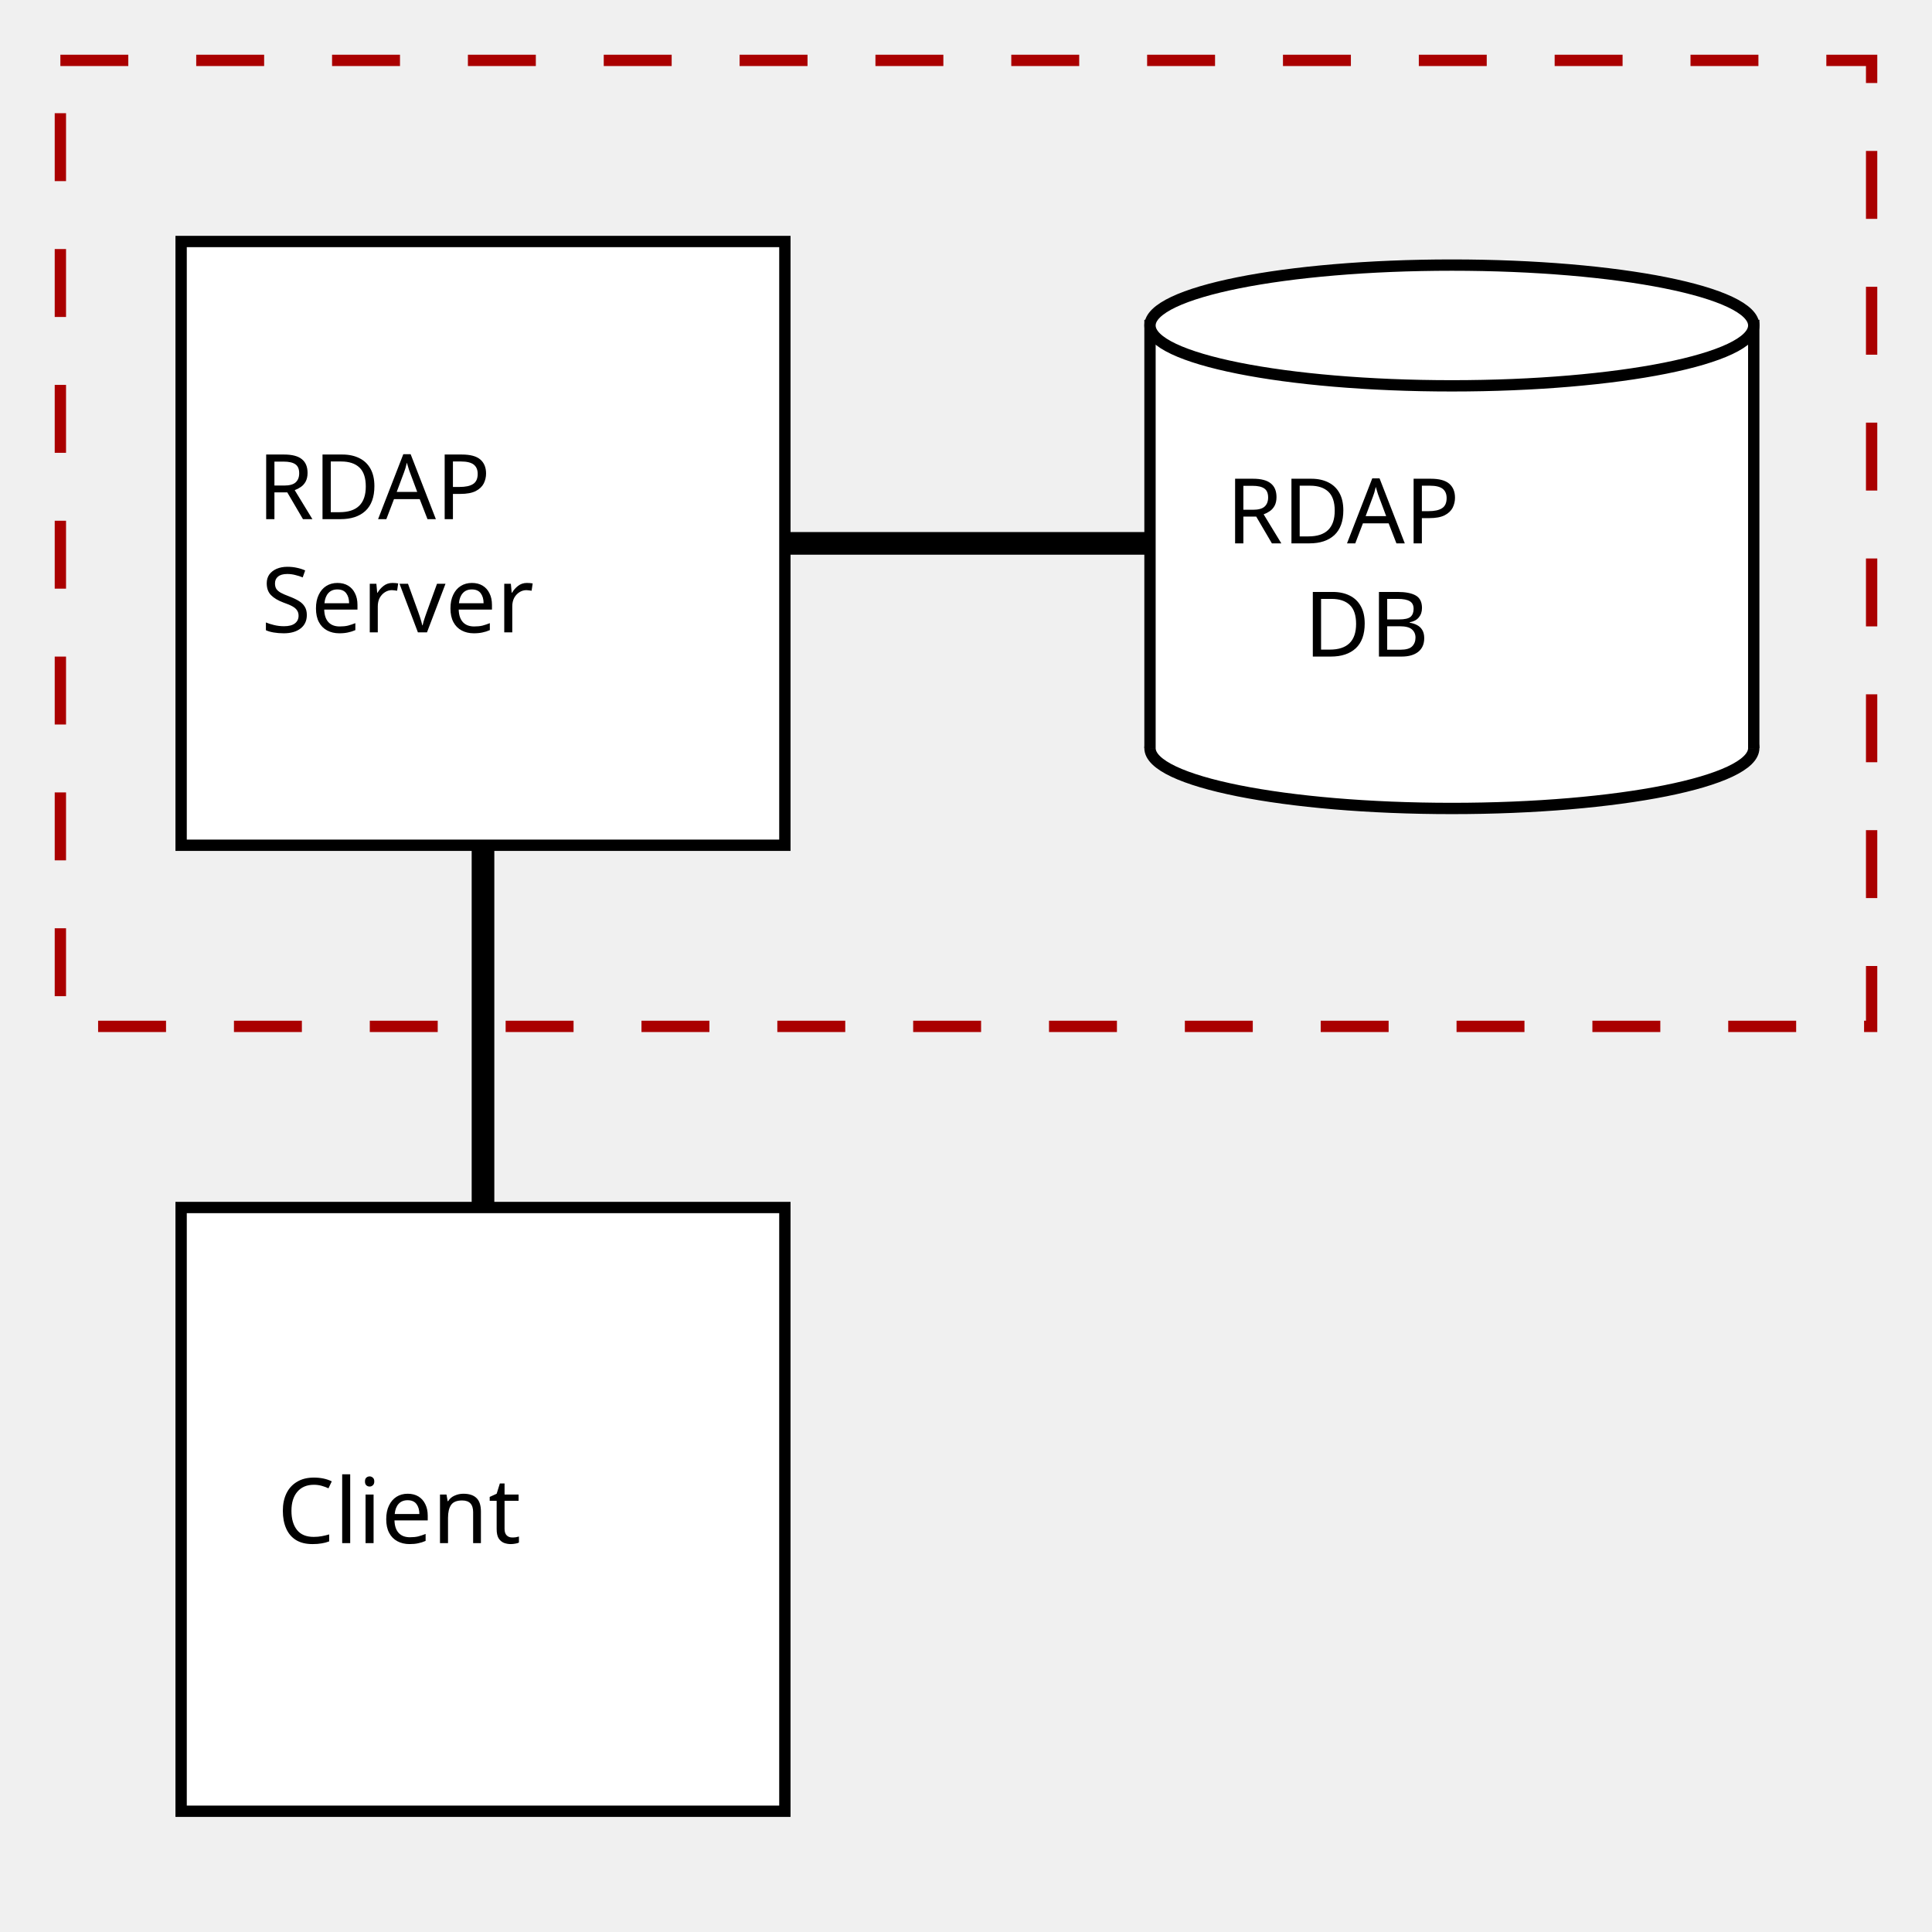
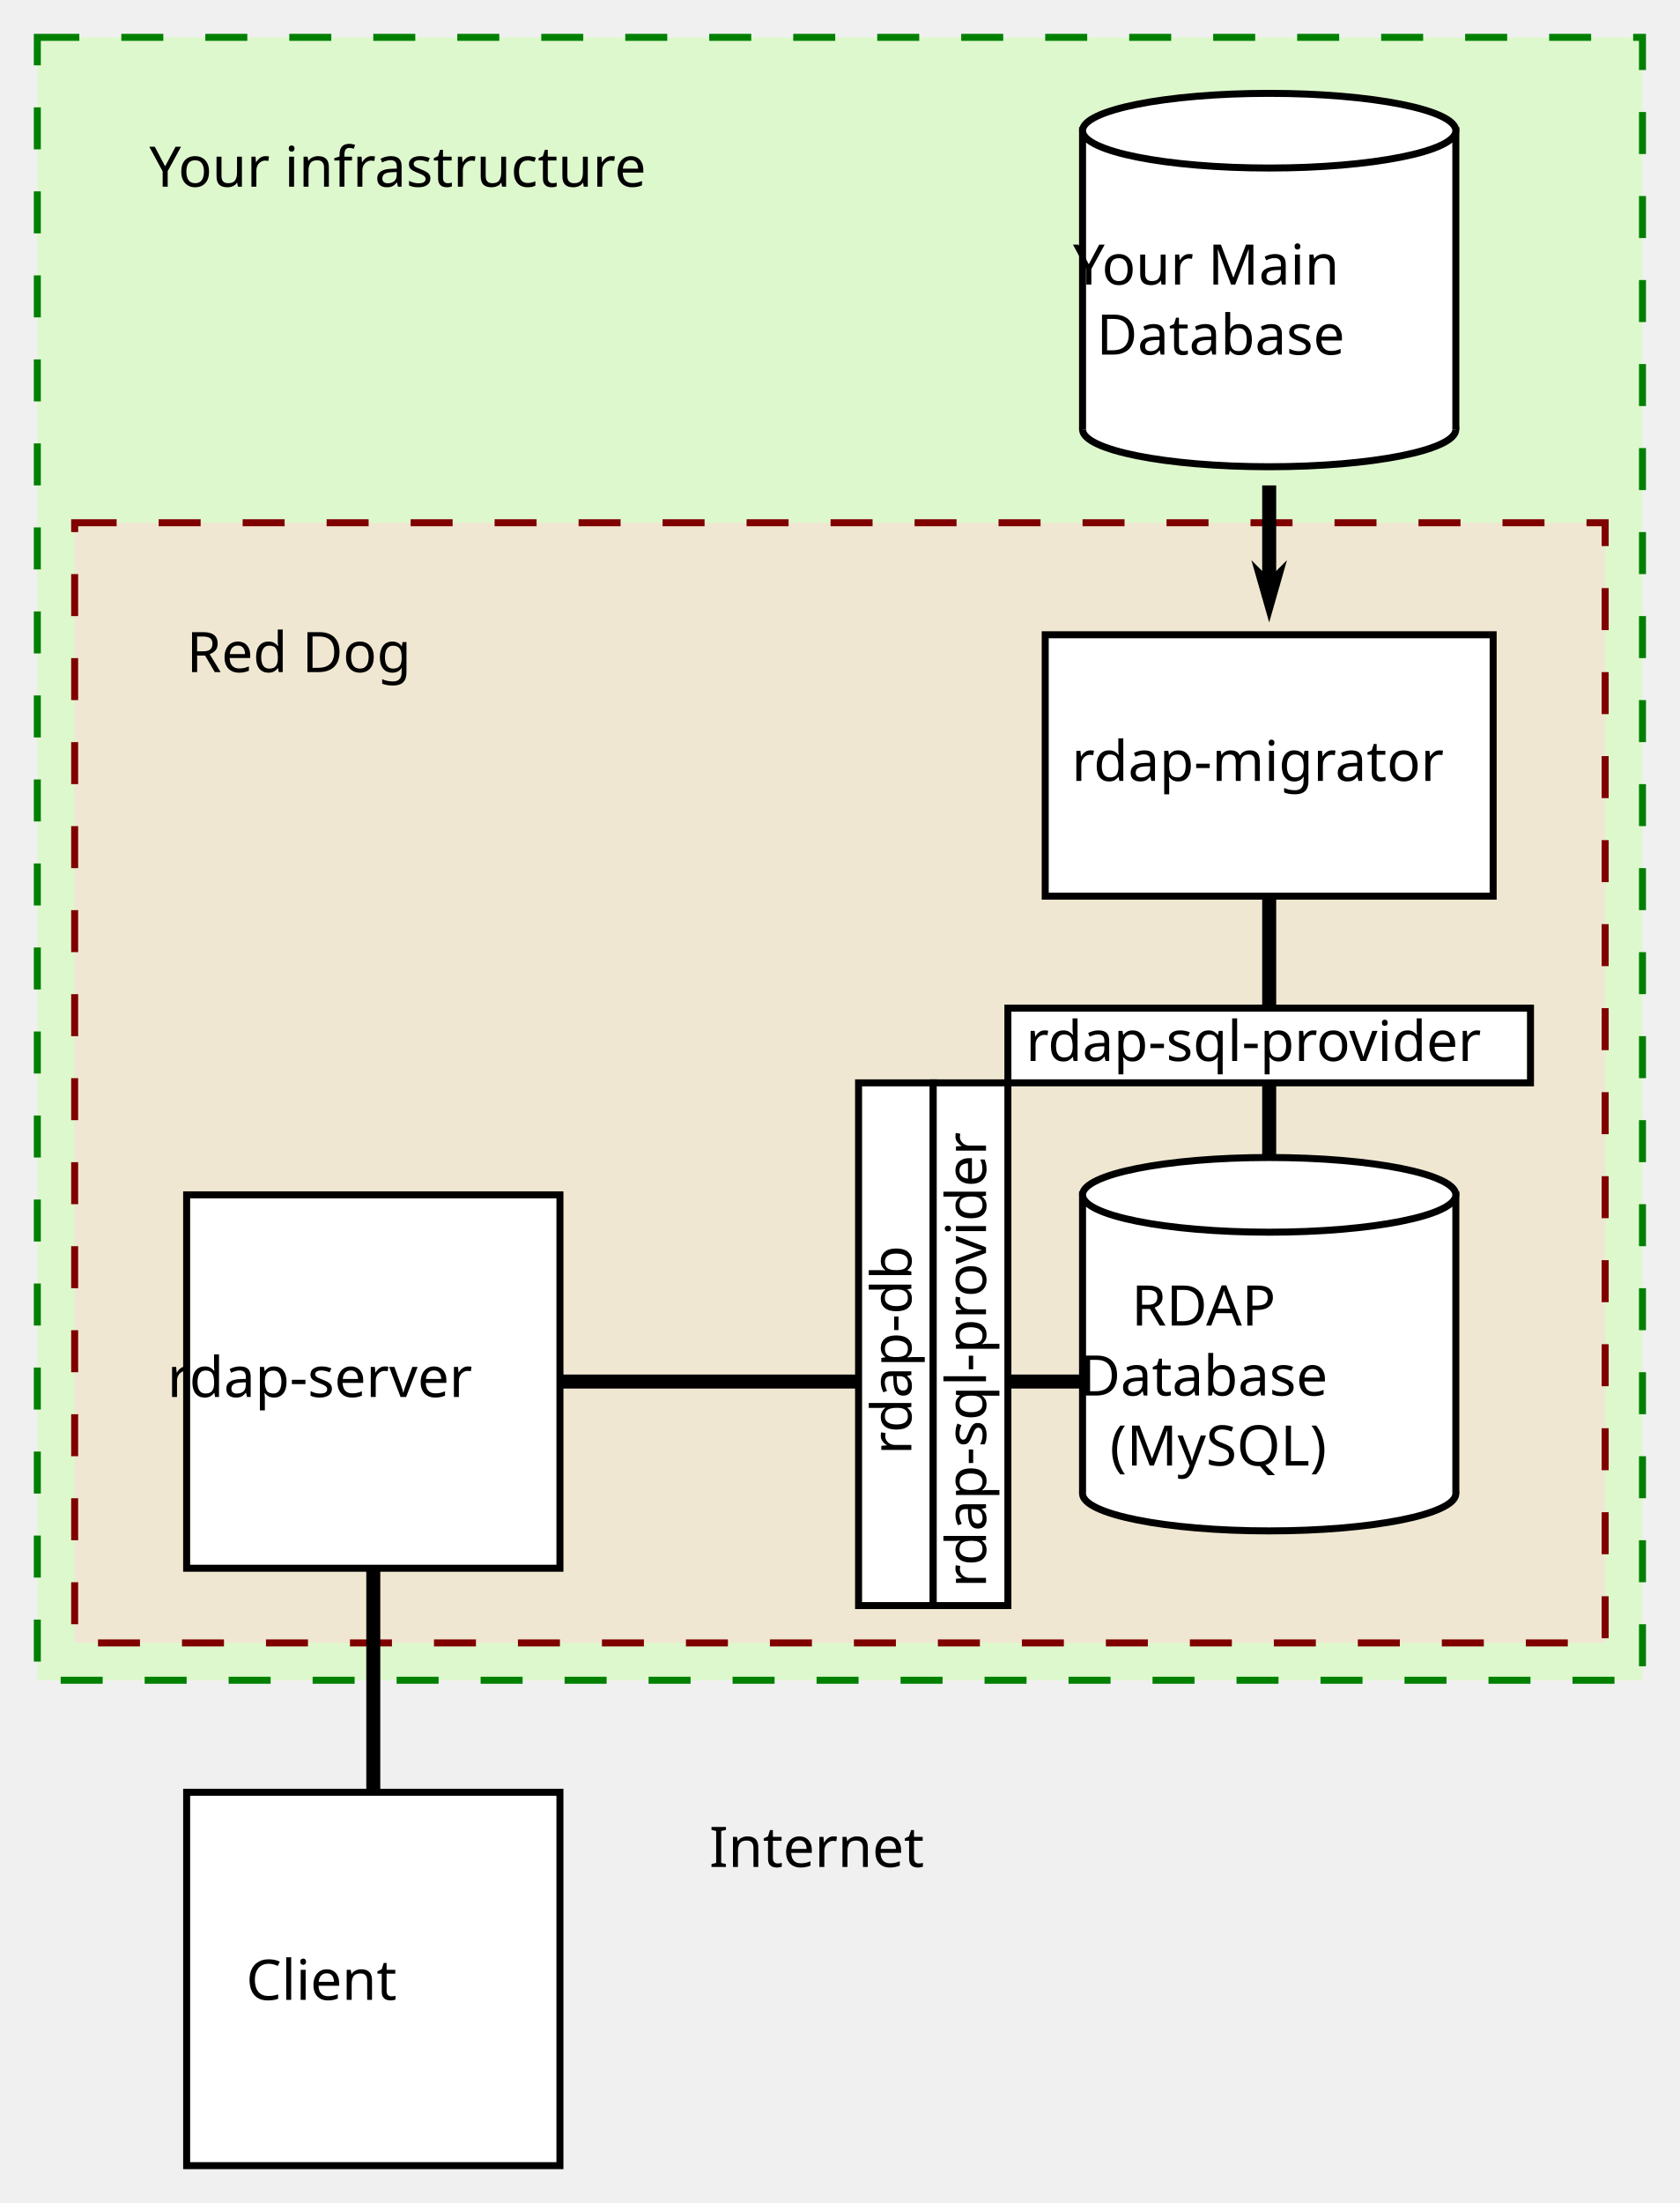
- <svg xmlns="http://www.w3.org/2000/svg" width="256" height="256" id="svg2" version="1.1">
+ <svg xmlns="http://www.w3.org/2000/svg" width="360" height="472" id="svg2" version="1.1">
  <defs id="defs4">
-     <marker orient="auto" refY="0.0" refX="0.0" id="Arrow1Send" style="overflow:visible;">
-       <path id="path3857" d="M 0.0,0.0 L 5.0,-5.0 L -12.5,0.0 L 5.0,5.0 L 0.0,0.0 z " style="fill-rule:evenodd;stroke:#000000;stroke-width:1.0pt;" transform="scale(0.2) rotate(180) translate(6,0)" />
+     <marker orient="auto" refY="0" refX="0" id="Arrow1Send" style="overflow:visible">
+       <path id="path3857" d="M 0,0 5,-5 -12.5,0 5,5 0,0 z" style="fill-rule:evenodd;stroke:#000000;stroke-width:1pt" transform="matrix(-0.2,0,0,-0.2,-1.2,0)" />
    </marker>
-     <marker orient="auto" refY="0.0" refX="0.0" id="Arrow1Sstart" style="overflow:visible">
-       <path id="path3854" d="M 0.0,0.0 L 5.0,-5.0 L -12.5,0.0 L 5.0,5.0 L 0.0,0.0 z " style="fill-rule:evenodd;stroke:#000000;stroke-width:1.0pt" transform="scale(0.2) translate(6,0)" />
+     <marker orient="auto" refY="0" refX="0" id="Arrow1Sstart" style="overflow:visible">
+       <path id="path3854" d="M 0,0 5,-5 -12.5,0 5,5 0,0 z" style="fill-rule:evenodd;stroke:#000000;stroke-width:1pt" transform="matrix(0.2,0,0,0.2,1.2,0)" />
    </marker>
-     <marker orient="auto" refY="0.0" refX="0.0" id="Arrow1Lstart" style="overflow:visible">
-       <path id="path3842" d="M 0.0,0.0 L 5.0,-5.0 L -12.5,0.0 L 5.0,5.0 L 0.0,0.0 z " style="fill-rule:evenodd;stroke:#000000;stroke-width:1.0pt" transform="scale(0.8) translate(12.5,0)" />
+     <marker orient="auto" refY="0" refX="0" id="Arrow1Lstart" style="overflow:visible">
+       <path id="path3842" d="M 0,0 5,-5 -12.5,0 5,5 0,0 z" style="fill-rule:evenodd;stroke:#000000;stroke-width:1pt" transform="matrix(0.8,0,0,0.8,10,0)" />
    </marker>
  </defs>
-   <g id="layer1" transform="translate(0,-796.3622)">
-     <rect style="fill:none;stroke:#aa0000;stroke-width:1.5;stroke-linecap:butt;stroke-linejoin:miter;stroke-miterlimit:4;stroke-opacity:1;stroke-dasharray:9, 9;stroke-dashoffset:0" id="rect3832" width="240" height="128" x="8" y="8" transform="translate(0,796.3622)" />
-     <g id="g3826" transform="translate(-16,32)">
-       <rect y="796.362" x="40" height="80" width="80" id="rect2987" style="fill:#ffffff;fill-opacity:1;stroke:#000000;stroke-width:1.5;stroke-linecap:butt;stroke-linejoin:miter;stroke-miterlimit:4;stroke-opacity:1;stroke-dasharray:none;stroke-dashoffset:0" />
-       <text id="text2989" y="833.151" x="79.61" style="font-size:12px;font-style:normal;font-weight:normal;text-align:center;line-height:125%;letter-spacing:0px;word-spacing:0px;text-anchor:middle;fill:#000000;fill-opacity:1;stroke:none;font-family:Sans" xml:space="preserve">
-         <tspan y="833.151" x="79.61" id="tspan2991">RDAP</tspan>
-         <tspan id="tspan3005" y="848.151" x="79.61">Server</tspan>
+   <g id="layer1" transform="translate(0,-580.3622)">
+     <rect style="fill:#ccffaa;fill-opacity:0.502;stroke:#008000;stroke-width:1.5;stroke-linecap:butt;stroke-linejoin:miter;stroke-miterlimit:4;stroke-opacity:1;stroke-dasharray:9, 9;stroke-dashoffset:0" id="rect3832" width="344" height="352" x="8" y="588.362" />
+     <rect style="fill:#ffd5d5;fill-opacity:0.502;stroke:#800000;stroke-width:1.5;stroke-linecap:butt;stroke-linejoin:miter;stroke-miterlimit:4;stroke-opacity:1;stroke-dasharray:9, 9;stroke-dashoffset:0" id="rect5604" width="328" height="240" x="16" y="692.362" />
+     <g id="g3871">
+       <rect y="836.362" x="40" height="80" width="80" id="rect2987" style="fill:#ffffff;fill-opacity:1;stroke:#000000;stroke-width:1.5;stroke-linecap:butt;stroke-linejoin:miter;stroke-miterlimit:4;stroke-opacity:1;stroke-dasharray:none;stroke-dashoffset:0" />
+       <text id="text2989" y="879.673" x="79.461" style="font-size:12px;font-style:normal;font-weight:normal;text-align:center;line-height:125%;letter-spacing:0px;word-spacing:0px;text-anchor:middle;fill:#000000;fill-opacity:1;stroke:none;font-family:Sans" xml:space="preserve">
+         <tspan id="tspan3005" y="879.673" x="79.461">rdap-server</tspan>
      </text>
    </g>
-     <g id="g3813" transform="translate(-152.1904,44.47363)">
+     <g id="g3813" transform="translate(-136.1904,52.47363)">
      <rect y="911.889" x="176.19" height="80" width="80" id="rect3013" style="fill:#ffffff;fill-opacity:1;stroke:#000000;stroke-width:1.5;stroke-linecap:butt;stroke-linejoin:miter;stroke-miterlimit:4;stroke-opacity:1;stroke-dasharray:none;stroke-dashoffset:0" />
      <text id="text2993" y="956.362" x="216" style="font-size:12px;font-style:normal;font-weight:normal;text-align:center;line-height:125%;letter-spacing:0px;word-spacing:0px;text-anchor:middle;fill:#000000;fill-opacity:1;stroke:none;font-family:Sans" xml:space="preserve">
        <tspan y="956.362" x="216" id="tspan2995">Client</tspan>
      </text>
    </g>
-     <g id="g3818" transform="translate(-23.61914,35.12597)">
-       <path transform="translate(-144,516.3622)" d="m 400,344 c 0,4.418 -17.909,8 -40,8 -22.091,0 -40,-3.582 -40,-8 0,-4.418 17.909,-8 40,-8 22.091,0 40,3.582 40,8 z" id="path3023" style="fill:#ffffff;fill-opacity:1;stroke:#000000;stroke-width:1.5;stroke-linecap:butt;stroke-linejoin:miter;stroke-miterlimit:4;stroke-opacity:1;stroke-dasharray:none;stroke-dashoffset:0" />
-       <path id="rect3019" d="m 176,860.362 0,-56 80,0 0,56" style="fill:#ffffff;fill-opacity:1;stroke:#000000;stroke-width:1.5;stroke-linecap:butt;stroke-linejoin:miter;stroke-miterlimit:4;stroke-opacity:1;stroke-dashoffset:0" />
-       <text id="text3001" y="833.236" x="215.619" style="font-size:12px;font-style:normal;font-weight:normal;text-align:center;line-height:125%;letter-spacing:0px;word-spacing:0px;text-anchor:middle;fill:#000000;fill-opacity:1;stroke:none;font-family:Sans" xml:space="preserve">
-         <tspan y="833.236" x="215.619" id="tspan3003">RDAP</tspan>
-         <tspan id="tspan3009" y="848.236" x="215.619">DB</tspan>
+     <path style="fill:none;stroke:#000000;stroke-width:3;stroke-linecap:butt;stroke-linejoin:miter;stroke-miterlimit:4;stroke-opacity:1;stroke-dasharray:none;marker-end:none" d="m 272,772.362 0,56" id="path4630" />
+     <g id="g3862">
+       <path transform="translate(-88,556.3622)" d="m 400,344 c 0,4.418 -17.909,8 -40,8 -22.091,0 -40,-3.582 -40,-8 0,-4.418 17.909,-8 40,-8 22.091,0 40,3.582 40,8 z" id="path3023" style="fill:#ffffff;fill-opacity:1;stroke:#000000;stroke-width:1.5;stroke-linecap:butt;stroke-linejoin:miter;stroke-miterlimit:4;stroke-opacity:1;stroke-dasharray:none;stroke-dashoffset:0" />
+       <path id="rect3019" d="m 232,900.362 0,-64 80,0 0,64" style="fill:#ffffff;fill-opacity:1;stroke:#000000;stroke-width:1.5;stroke-linecap:butt;stroke-linejoin:miter;stroke-miterlimit:4;stroke-opacity:1;stroke-dashoffset:0" />
+       <text id="text3001" y="864.362" x="272" style="font-size:12px;font-style:normal;font-weight:normal;text-align:center;line-height:125%;letter-spacing:0px;word-spacing:0px;text-anchor:middle;fill:#000000;fill-opacity:1;stroke:none;font-family:Sans" xml:space="preserve">
+         <tspan id="tspan3009" y="864.362" x="272">RDAP</tspan>
+         <tspan y="879.362" x="272" id="tspan4380">Database</tspan>
+         <tspan y="894.362" x="272" id="tspan3804">(MySQL)</tspan>
      </text>
-       <path transform="translate(-144,516.3622)" d="m 400,288 c 0,4.418 -17.909,8 -40,8 -22.091,0 -40,-3.582 -40,-8 0,-4.418 17.909,-8 40,-8 22.091,0 40,3.582 40,8 z" id="path3021" style="fill:#ffffff;fill-opacity:1;stroke:#000000;stroke-width:1.5;stroke-linecap:butt;stroke-linejoin:miter;stroke-miterlimit:4;stroke-opacity:1;stroke-dasharray:none;stroke-dashoffset:0" />
+       <path transform="translate(-88,548.3622)" d="m 400,288 c 0,4.418 -17.909,8 -40,8 -22.091,0 -40,-3.582 -40,-8 0,-4.418 17.909,-8 40,-8 22.091,0 40,3.582 40,8 z" id="path3021" style="fill:#ffffff;fill-opacity:1;stroke:#000000;stroke-width:1.5;stroke-linecap:butt;stroke-linejoin:miter;stroke-miterlimit:4;stroke-opacity:1;stroke-dasharray:none;stroke-dashoffset:0" />
    </g>
-     <path style="fill:none;stroke:#000000;stroke-width:3;stroke-linecap:butt;stroke-linejoin:miter;stroke-miterlimit:4;stroke-opacity:1;stroke-dasharray:none" d="m 104,868.362 48,0" id="path3834" />
-     <path style="fill:none;stroke:#000000;stroke-width:3;stroke-linecap:butt;stroke-linejoin:miter;stroke-miterlimit:4;stroke-opacity:1;stroke-dasharray:none;marker-start:none;marker-end:none" d="m 64,160 0,-48" id="path3836" transform="translate(0,796.3622)" />
+     <path style="fill:none;stroke:#000000;stroke-width:3;stroke-linecap:butt;stroke-linejoin:miter;stroke-miterlimit:4;stroke-opacity:1;stroke-dasharray:none;marker-start:none;marker-end:none" d="m 120,876.362 112,0" id="path3834" />
+     <path style="fill:none;stroke:#000000;stroke-width:3;stroke-linecap:butt;stroke-linejoin:miter;stroke-miterlimit:4;stroke-opacity:1;stroke-dasharray:none;marker-start:none;marker-end:none" d="m 80,964.362 0,-48" id="path3836" />
+     <g id="g4820" transform="translate(16,0)">
+       <rect y="796.362" x="200" height="16" width="112" id="rect3008" style="fill:#ffffff;stroke:#000000;stroke-width:1.5;stroke-linecap:butt;stroke-linejoin:miter;stroke-miterlimit:4;stroke-opacity:1;stroke-dasharray:none;stroke-dashoffset:0" />
+       <text id="text3796" y="807.673" x="203.852" style="font-size:12px;font-style:normal;font-weight:normal;line-height:125%;letter-spacing:0px;word-spacing:0px;fill:#000000;fill-opacity:1;stroke:none;font-family:Sans" xml:space="preserve">
+         <tspan y="807.673" x="203.852" id="tspan3798">rdap-sql-provider</tspan>
+       </text>
+     </g>
+     <g id="g3876">
+       <rect y="716.362" x="224" height="56" width="96" id="rect3806" style="fill:#ffffff;fill-opacity:1;stroke:#000000;stroke-width:1.5;stroke-linecap:butt;stroke-linejoin:miter;stroke-miterlimit:4;stroke-opacity:1;stroke-dasharray:none;stroke-dashoffset:0" />
+       <text id="text3808" y="747.673" x="229.66" style="font-size:12px;font-style:normal;font-weight:normal;line-height:125%;letter-spacing:0px;word-spacing:0px;fill:#000000;fill-opacity:1;stroke:none;font-family:Sans" xml:space="preserve">
+         <tspan y="747.673" x="229.66" id="tspan3810">rdap-migrator</tspan>
+       </text>
+     </g>
+     <g id="g3884">
+       <path style="fill:#ffffff;fill-opacity:1;stroke:#000000;stroke-width:1.5;stroke-linecap:butt;stroke-linejoin:miter;stroke-miterlimit:4;stroke-opacity:1;stroke-dasharray:none;stroke-dashoffset:0" id="path4848" d="m 400,344 a 40,8 0 1 1 -80,0 40,8 0 1 1 80,0 z" transform="translate(-88,328.3622)" />
+       <path style="fill:#ffffff;fill-opacity:1;stroke:#000000;stroke-width:1.5;stroke-linecap:butt;stroke-linejoin:miter;stroke-miterlimit:4;stroke-opacity:1;stroke-dashoffset:0" d="m 232,672.362 0,-64 80,0 0,64" id="path4850" />
+       <path style="fill:#ffffff;fill-opacity:1;stroke:#000000;stroke-width:1.5;stroke-linecap:butt;stroke-linejoin:miter;stroke-miterlimit:4;stroke-opacity:1;stroke-dasharray:none;stroke-dashoffset:0" id="path4858" d="m 400,288 a 40,8 0 1 1 -80,0 40,8 0 1 1 80,0 z" transform="translate(-88,320.3622)" />
+       <text xml:space="preserve" style="font-size:12px;font-style:normal;font-weight:normal;text-align:center;line-height:125%;letter-spacing:0px;word-spacing:0px;text-anchor:middle;fill:#000000;fill-opacity:1;stroke:none;font-family:Sans" x="272.527" y="641.336" id="text3835">
+         <tspan x="272.527" y="641.336" id="tspan3845">Your Main</tspan>
+         <tspan x="272.527" y="656.336" id="tspan3847">Database</tspan>
+       </text>
+     </g>
+     <path style="fill:none;stroke:#000000;stroke-width:3;stroke-linecap:butt;stroke-linejoin:miter;stroke-miterlimit:4;stroke-opacity:1;stroke-dasharray:none;marker-end:url(#Arrow1Send)" d="m 272,684.362 0,24" id="path4442" />
+     <g id="g4825" transform="matrix(0,-1,1,0,-612.3622,1124.362)">
+       <rect style="fill:#ffffff;stroke:#000000;stroke-width:1.5;stroke-linecap:butt;stroke-linejoin:miter;stroke-miterlimit:4;stroke-opacity:1;stroke-dasharray:none;stroke-dashoffset:0" id="rect4827" width="112" height="16" x="200" y="796.362" />
+       <text xml:space="preserve" style="font-size:12px;font-style:normal;font-weight:normal;line-height:125%;letter-spacing:0px;word-spacing:0px;fill:#000000;fill-opacity:1;stroke:none;font-family:Sans" x="232.334" y="807.673" id="text4829">
+         <tspan id="tspan4831" x="232.334" y="807.673">rdap-db</tspan>
+       </text>
+     </g>
+     <text xml:space="preserve" style="font-size:12px;font-style:normal;font-weight:normal;line-height:125%;letter-spacing:0px;word-spacing:0px;fill:#000000;fill-opacity:1;stroke:none;font-family:Sans" x="40" y="724.362" id="text5606">
+       <tspan id="tspan5608" x="40" y="724.362">Red Dog</tspan>
+     </text>
+     <text xml:space="preserve" style="font-size:12px;font-style:normal;font-weight:normal;line-height:125%;letter-spacing:0px;word-spacing:0px;fill:#000000;fill-opacity:1;stroke:none;font-family:Sans" x="32" y="620.362" id="text5610">
+       <tspan id="tspan5612" x="32" y="620.362">Your infrastructure</tspan>
+     </text>
+     <text xml:space="preserve" style="font-size:12px;font-style:normal;font-weight:normal;line-height:125%;letter-spacing:0px;word-spacing:0px;fill:#000000;fill-opacity:1;stroke:none;font-family:Sans" x="152" y="980.362" id="text3032">
+       <tspan id="tspan3034" x="152" y="980.362">Internet</tspan>
+     </text>
+     <g transform="matrix(0,-1,1,0,-596.3622,1124.362)" id="g3819">
+       <rect y="796.362" x="200" height="16" width="112" id="rect3821" style="fill:#ffffff;stroke:#000000;stroke-width:1.5;stroke-linecap:butt;stroke-linejoin:miter;stroke-miterlimit:4;stroke-opacity:1;stroke-dasharray:none;stroke-dashoffset:0" />
+       <text id="text3823" y="807.673" x="203.852" style="font-size:12px;font-style:normal;font-weight:normal;line-height:125%;letter-spacing:0px;word-spacing:0px;fill:#000000;fill-opacity:1;stroke:none;font-family:Sans" xml:space="preserve">
+         <tspan y="807.673" x="203.852" id="tspan3825">rdap-sql-provider</tspan>
+       </text>
+     </g>
  </g>
</svg>
